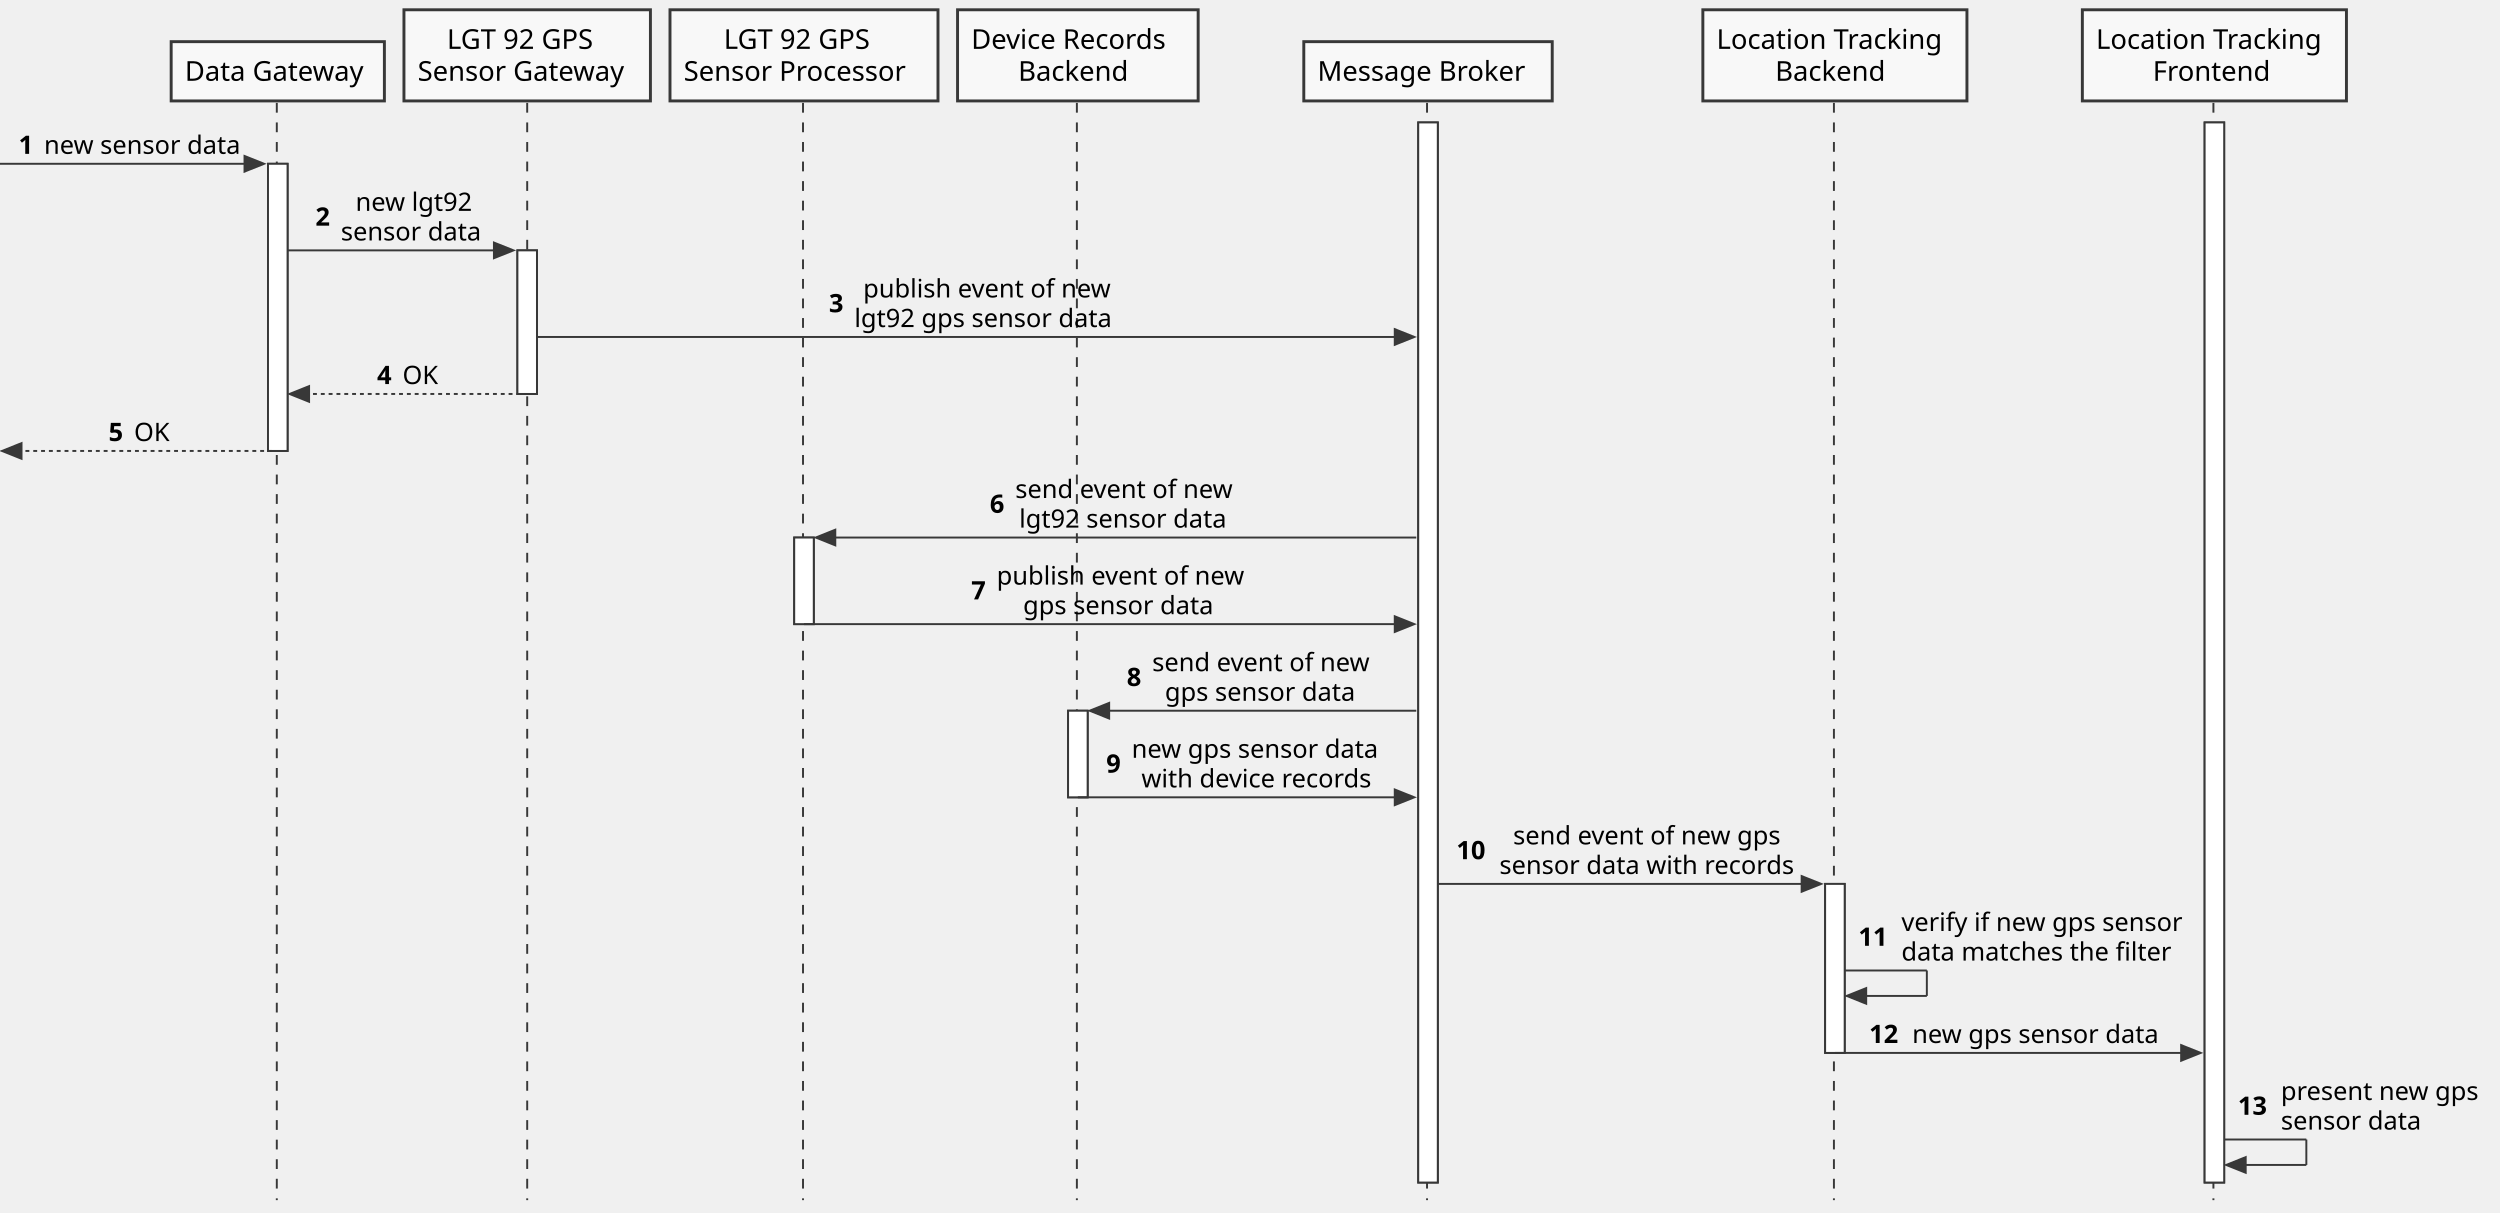
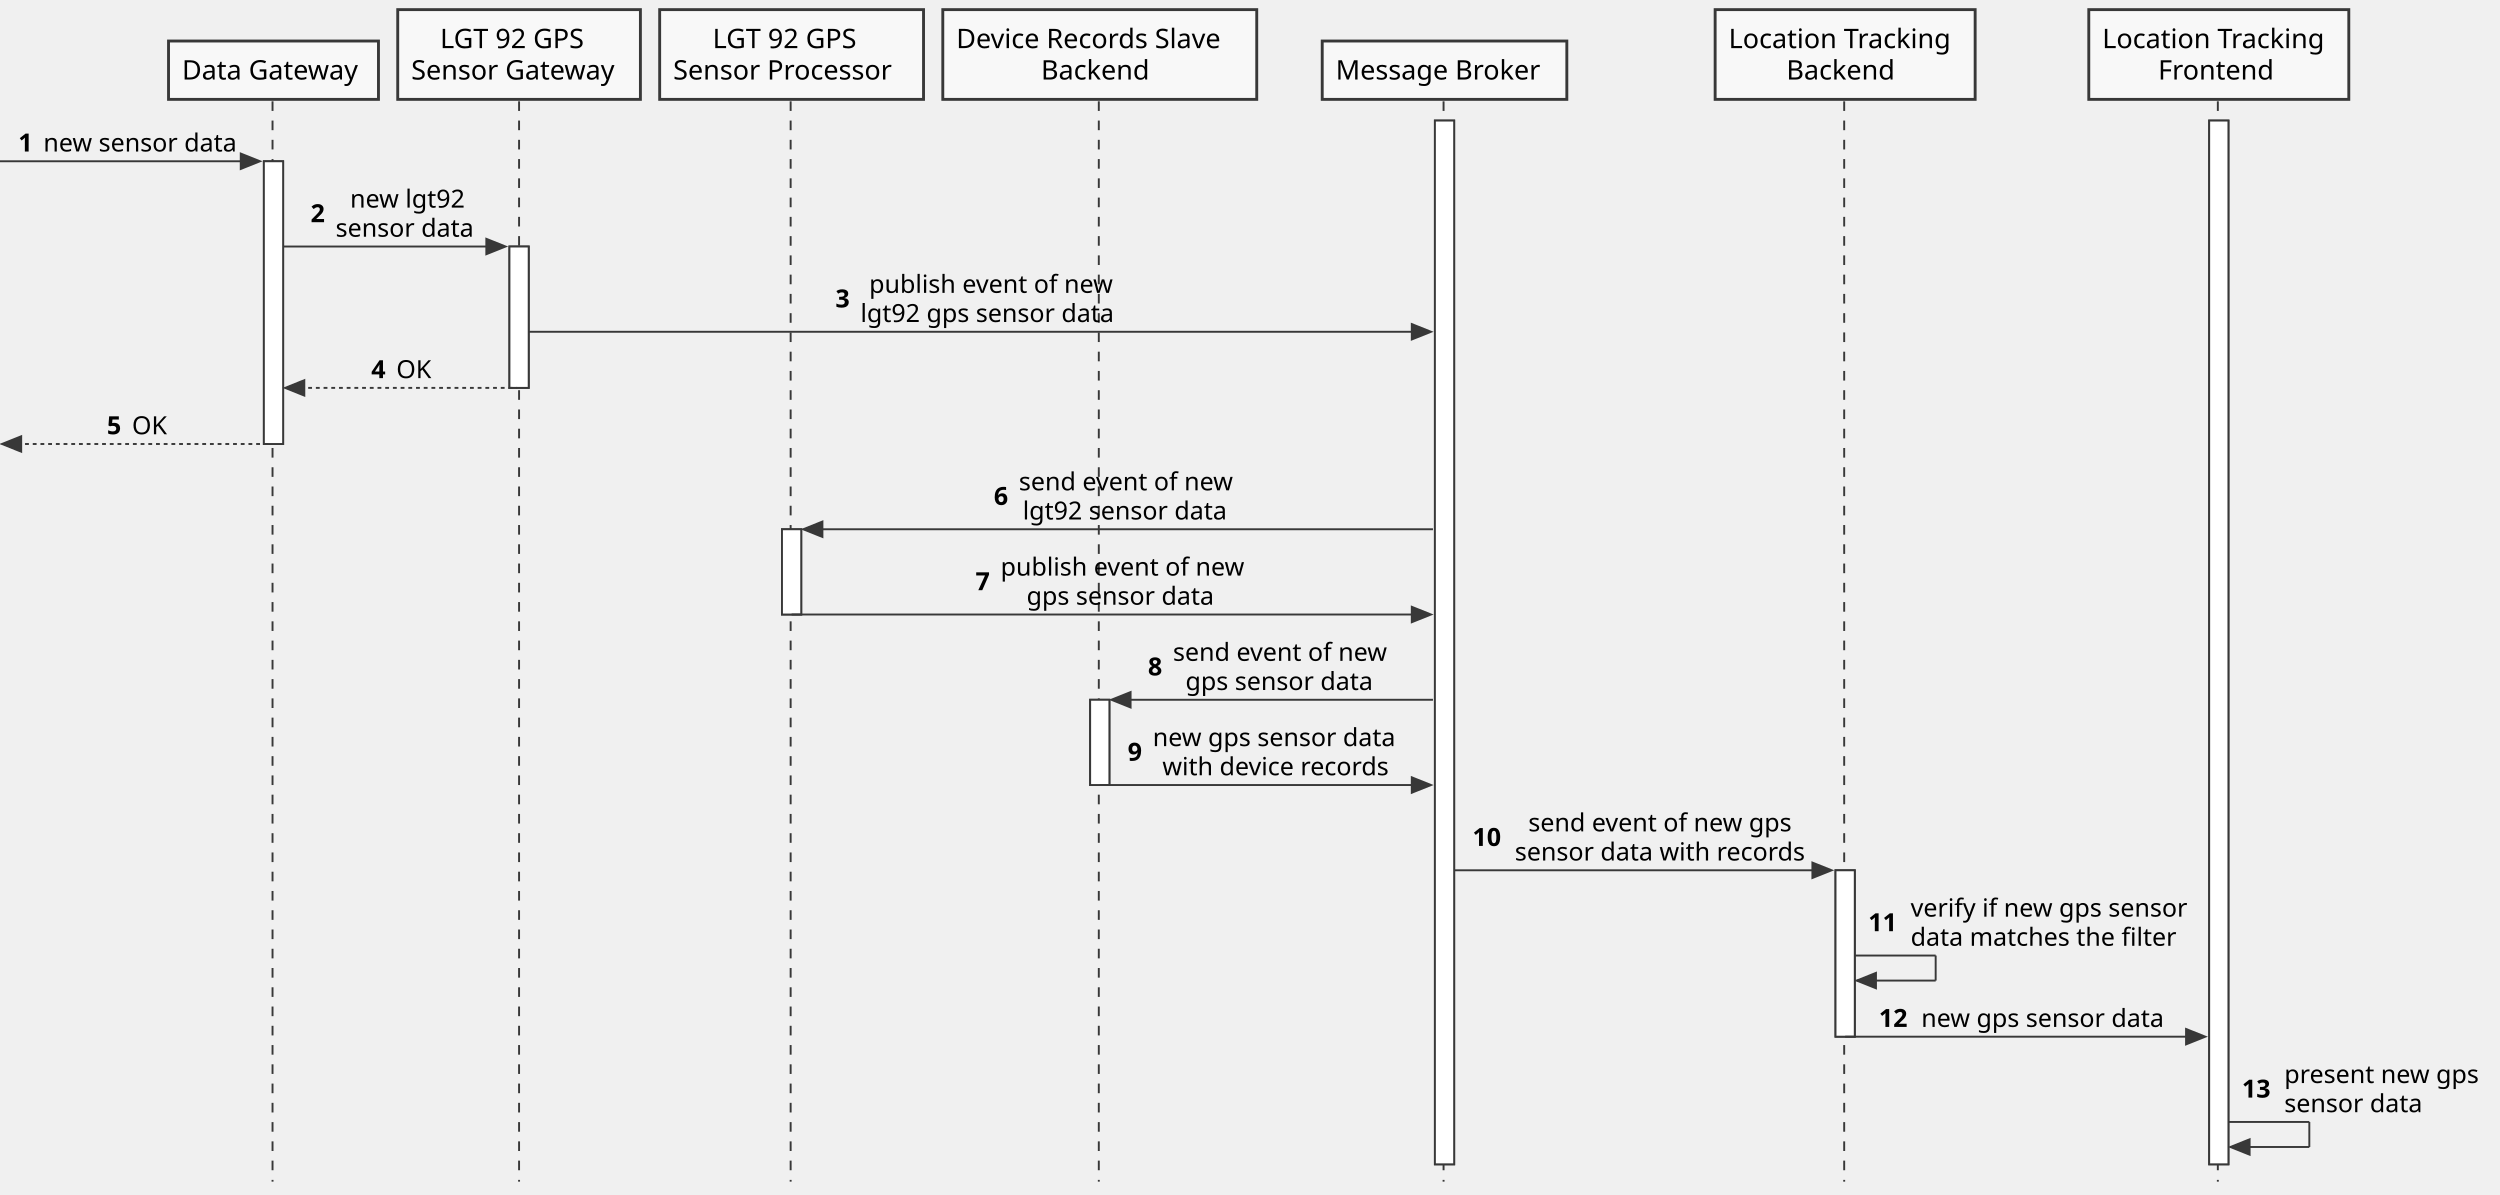
- <svg xmlns="http://www.w3.org/2000/svg" contentScriptType="application/ecmascript" contentStyleType="text/css" height="620px" preserveAspectRatio="none" style="width:1278px;height:620px;background:#FFFFFF;" version="1.1" viewBox="0 0 1278 620" width="1278px" zoomAndPan="magnify">
+ <svg xmlns="http://www.w3.org/2000/svg" contentScriptType="application/ecmascript" contentStyleType="text/css" height="620px" preserveAspectRatio="none" style="width:1298px;height:620px;background:#FFFFFF;" version="1.1" viewBox="0 0 1298 620" width="1298px" zoomAndPan="magnify">
  <defs />
  <g>
    <rect fill="#FFFFFF" height="146.797" style="stroke:#383838;stroke-width:1.0;" width="10" x="137" y="83.727" />
    <rect fill="#FFFFFF" height="73.398" style="stroke:#383838;stroke-width:1.0;" width="10" x="264.5" y="127.992" />
    <rect fill="#FFFFFF" height="44.266" style="stroke:#383838;stroke-width:1.0;" width="10" x="406" y="274.789" />
-     <rect fill="#FFFFFF" height="44.266" style="stroke:#383838;stroke-width:1.0;" width="10" x="546" y="363.32" />
-     <rect fill="#FFFFFF" height="541.922" style="stroke:#383838;stroke-width:1.0;" width="10" x="725" y="62.594" />
-     <rect fill="#FFFFFF" height="86.398" style="stroke:#383838;stroke-width:1.0;" width="10" x="933" y="451.852" />
-     <rect fill="#FFFFFF" height="541.922" style="stroke:#383838;stroke-width:1.0;" width="10" x="1127" y="62.594" />
+     <rect fill="#FFFFFF" height="44.266" style="stroke:#383838;stroke-width:1.0;" width="10" x="566" y="363.32" />
+     <rect fill="#FFFFFF" height="541.922" style="stroke:#383838;stroke-width:1.0;" width="10" x="745" y="62.594" />
+     <rect fill="#FFFFFF" height="86.398" style="stroke:#383838;stroke-width:1.0;" width="10" x="953" y="451.852" />
+     <rect fill="#FFFFFF" height="541.922" style="stroke:#383838;stroke-width:1.0;" width="10" x="1147" y="62.594" />
    <line style="stroke:#383838;stroke-width:1.0;stroke-dasharray:5.0,5.0;" x1="141.5" x2="141.5" y1="52.594" y2="613.516" />
    <line style="stroke:#383838;stroke-width:1.0;stroke-dasharray:5.0,5.0;" x1="269.5" x2="269.5" y1="52.594" y2="613.516" />
    <line style="stroke:#383838;stroke-width:1.0;stroke-dasharray:5.0,5.0;" x1="410.5" x2="410.5" y1="52.594" y2="613.516" />
-     <line style="stroke:#383838;stroke-width:1.0;stroke-dasharray:5.0,5.0;" x1="550.5" x2="550.5" y1="52.594" y2="613.516" />
-     <line style="stroke:#383838;stroke-width:1.0;stroke-dasharray:5.0,5.0;" x1="729.5" x2="729.5" y1="52.594" y2="613.516" />
-     <line style="stroke:#383838;stroke-width:1.0;stroke-dasharray:5.0,5.0;" x1="937.5" x2="937.5" y1="52.594" y2="613.516" />
-     <line style="stroke:#383838;stroke-width:1.0;stroke-dasharray:5.0,5.0;" x1="1131.5" x2="1131.5" y1="52.594" y2="613.516" />
+     <line style="stroke:#383838;stroke-width:1.0;stroke-dasharray:5.0,5.0;" x1="570.5" x2="570.5" y1="52.594" y2="613.516" />
+     <line style="stroke:#383838;stroke-width:1.0;stroke-dasharray:5.0,5.0;" x1="749.5" x2="749.5" y1="52.594" y2="613.516" />
+     <line style="stroke:#383838;stroke-width:1.0;stroke-dasharray:5.0,5.0;" x1="957.5" x2="957.5" y1="52.594" y2="613.516" />
+     <line style="stroke:#383838;stroke-width:1.0;stroke-dasharray:5.0,5.0;" x1="1151.5" x2="1151.5" y1="52.594" y2="613.516" />
    <rect fill="#F8F8F8" height="30.297" style="stroke:#383838;stroke-width:1.5;" width="109" x="87.5" y="21.297" />
    <text fill="#000000" font-family="sans-serif" font-size="14" lengthAdjust="spacing" textLength="95" x="94.5" y="41.292">Data Gateway</text>
    <rect fill="#F8F8F8" height="46.594" style="stroke:#383838;stroke-width:1.5;" width="126" x="206.5" y="5" />
    <text fill="#000000" font-family="sans-serif" font-size="14" lengthAdjust="spacing" textLength="82" x="228.5" y="24.995">LGT 92 GPS</text>
    <text fill="#000000" font-family="sans-serif" font-size="14" lengthAdjust="spacing" textLength="112" x="213.5" y="41.292">Sensor Gateway</text>
    <rect fill="#F8F8F8" height="46.594" style="stroke:#383838;stroke-width:1.5;" width="137" x="342.5" y="5" />
    <text fill="#000000" font-family="sans-serif" font-size="14" lengthAdjust="spacing" textLength="82" x="370" y="24.995">LGT 92 GPS</text>
    <text fill="#000000" font-family="sans-serif" font-size="14" lengthAdjust="spacing" textLength="123" x="349.5" y="41.292">Sensor Processor</text>
-     <rect fill="#F8F8F8" height="46.594" style="stroke:#383838;stroke-width:1.5;" width="123" x="489.5" y="5" />
-     <text fill="#000000" font-family="sans-serif" font-size="14" lengthAdjust="spacing" textLength="109" x="496.5" y="24.995">Device Records</text>
-     <text fill="#000000" font-family="sans-serif" font-size="14" lengthAdjust="spacing" textLength="61" x="520.5" y="41.292">Backend</text>
-     <rect fill="#F8F8F8" height="30.297" style="stroke:#383838;stroke-width:1.5;" width="127" x="666.5" y="21.297" />
-     <text fill="#000000" font-family="sans-serif" font-size="14" lengthAdjust="spacing" textLength="113" x="673.5" y="41.292">Message Broker</text>
-     <rect fill="#F8F8F8" height="46.594" style="stroke:#383838;stroke-width:1.5;" width="135" x="870.5" y="5" />
-     <text fill="#000000" font-family="sans-serif" font-size="14" lengthAdjust="spacing" textLength="121" x="877.5" y="24.995">Location Tracking</text>
-     <text fill="#000000" font-family="sans-serif" font-size="14" lengthAdjust="spacing" textLength="61" x="907.5" y="41.292">Backend</text>
-     <rect fill="#F8F8F8" height="46.594" style="stroke:#383838;stroke-width:1.5;" width="135" x="1064.5" y="5" />
-     <text fill="#000000" font-family="sans-serif" font-size="14" lengthAdjust="spacing" textLength="121" x="1071.5" y="24.995">Location Tracking</text>
-     <text fill="#000000" font-family="sans-serif" font-size="14" lengthAdjust="spacing" textLength="63" x="1100.5" y="41.292">Frontend</text>
+     <rect fill="#F8F8F8" height="46.594" style="stroke:#383838;stroke-width:1.5;" width="163" x="489.5" y="5" />
+     <text fill="#000000" font-family="sans-serif" font-size="14" lengthAdjust="spacing" textLength="149" x="496.5" y="24.995">Device Records Slave</text>
+     <text fill="#000000" font-family="sans-serif" font-size="14" lengthAdjust="spacing" textLength="61" x="540.5" y="41.292">Backend</text>
+     <rect fill="#F8F8F8" height="30.297" style="stroke:#383838;stroke-width:1.5;" width="127" x="686.5" y="21.297" />
+     <text fill="#000000" font-family="sans-serif" font-size="14" lengthAdjust="spacing" textLength="113" x="693.5" y="41.292">Message Broker</text>
+     <rect fill="#F8F8F8" height="46.594" style="stroke:#383838;stroke-width:1.5;" width="135" x="890.5" y="5" />
+     <text fill="#000000" font-family="sans-serif" font-size="14" lengthAdjust="spacing" textLength="121" x="897.5" y="24.995">Location Tracking</text>
+     <text fill="#000000" font-family="sans-serif" font-size="14" lengthAdjust="spacing" textLength="61" x="927.5" y="41.292">Backend</text>
+     <rect fill="#F8F8F8" height="46.594" style="stroke:#383838;stroke-width:1.5;" width="135" x="1084.5" y="5" />
+     <text fill="#000000" font-family="sans-serif" font-size="14" lengthAdjust="spacing" textLength="121" x="1091.5" y="24.995">Location Tracking</text>
+     <text fill="#000000" font-family="sans-serif" font-size="14" lengthAdjust="spacing" textLength="63" x="1120.5" y="41.292">Frontend</text>
    <rect fill="#FFFFFF" height="146.797" style="stroke:#383838;stroke-width:1.0;" width="10" x="137" y="83.727" />
    <rect fill="#FFFFFF" height="73.398" style="stroke:#383838;stroke-width:1.0;" width="10" x="264.5" y="127.992" />
    <rect fill="#FFFFFF" height="44.266" style="stroke:#383838;stroke-width:1.0;" width="10" x="406" y="274.789" />
-     <rect fill="#FFFFFF" height="44.266" style="stroke:#383838;stroke-width:1.0;" width="10" x="546" y="363.32" />
-     <rect fill="#FFFFFF" height="541.922" style="stroke:#383838;stroke-width:1.0;" width="10" x="725" y="62.594" />
-     <rect fill="#FFFFFF" height="86.398" style="stroke:#383838;stroke-width:1.0;" width="10" x="933" y="451.852" />
-     <rect fill="#FFFFFF" height="541.922" style="stroke:#383838;stroke-width:1.0;" width="10" x="1127" y="62.594" />
+     <rect fill="#FFFFFF" height="44.266" style="stroke:#383838;stroke-width:1.0;" width="10" x="566" y="363.32" />
+     <rect fill="#FFFFFF" height="541.922" style="stroke:#383838;stroke-width:1.0;" width="10" x="745" y="62.594" />
+     <rect fill="#FFFFFF" height="86.398" style="stroke:#383838;stroke-width:1.0;" width="10" x="953" y="451.852" />
+     <rect fill="#FFFFFF" height="541.922" style="stroke:#383838;stroke-width:1.0;" width="10" x="1147" y="62.594" />
    <polygon fill="#383838" points="125,79.727,135,83.727,125,87.727" style="stroke:#383838;stroke-width:1.0;" />
    <line style="stroke:#383838;stroke-width:1.0;" x1="0" x2="131" y1="83.727" y2="83.727" />
    <text fill="#000000" font-family="sans-serif" font-size="13" font-weight="bold" lengthAdjust="spacing" textLength="9" x="9.5" y="78.661">1</text>
    <text fill="#000000" font-family="sans-serif" font-size="13" lengthAdjust="spacing" textLength="105" x="22.5" y="78.661">new sensor data</text>
    <polygon fill="#383838" points="252.5,123.992,262.5,127.992,252.5,131.992" style="stroke:#383838;stroke-width:1.0;" />
    <line style="stroke:#383838;stroke-width:1.0;" x1="147" x2="258.5" y1="127.992" y2="127.992" />
    <text fill="#000000" font-family="sans-serif" font-size="13" font-weight="bold" lengthAdjust="spacing" textLength="9" x="161.25" y="115.36">2</text>
    <text fill="#000000" font-family="sans-serif" font-size="13" lengthAdjust="spacing" textLength="61" x="181.75" y="107.793">new lgt92</text>
    <text fill="#000000" font-family="sans-serif" font-size="13" lengthAdjust="spacing" textLength="76" x="174.25" y="122.926">sensor data</text>
-     <polygon fill="#383838" points="713,168.258,723,172.258,713,176.258" style="stroke:#383838;stroke-width:1.0;" />
-     <line style="stroke:#383838;stroke-width:1.0;" x1="274.5" x2="719" y1="172.258" y2="172.258" />
-     <text fill="#000000" font-family="sans-serif" font-size="13" font-weight="bold" lengthAdjust="spacing" textLength="9" x="423.75" y="159.625">3</text>
-     <text fill="#000000" font-family="sans-serif" font-size="13" lengthAdjust="spacing" textLength="130" x="441.25" y="152.059">publish event of new</text>
-     <text fill="#000000" font-family="sans-serif" font-size="13" lengthAdjust="spacing" textLength="139" x="436.75" y="167.192">lgt92 gps sensor data</text>
+     <polygon fill="#383838" points="733,168.258,743,172.258,733,176.258" style="stroke:#383838;stroke-width:1.0;" />
+     <line style="stroke:#383838;stroke-width:1.0;" x1="274.5" x2="739" y1="172.258" y2="172.258" />
+     <text fill="#000000" font-family="sans-serif" font-size="13" font-weight="bold" lengthAdjust="spacing" textLength="9" x="433.75" y="159.625">3</text>
+     <text fill="#000000" font-family="sans-serif" font-size="13" lengthAdjust="spacing" textLength="130" x="451.25" y="152.059">publish event of new</text>
+     <text fill="#000000" font-family="sans-serif" font-size="13" lengthAdjust="spacing" textLength="139" x="446.75" y="167.192">lgt92 gps sensor data</text>
    <polygon fill="#383838" points="158,197.391,148,201.391,158,205.391" style="stroke:#383838;stroke-width:1.0;" />
    <line style="stroke:#383838;stroke-width:1.0;stroke-dasharray:2.0,2.0;" x1="152" x2="268.5" y1="201.391" y2="201.391" />
    <text fill="#000000" font-family="sans-serif" font-size="13" font-weight="bold" lengthAdjust="spacing" textLength="9" x="192.75" y="196.325">4</text>
    <text fill="#000000" font-family="sans-serif" font-size="13" lengthAdjust="spacing" textLength="18" x="205.75" y="196.325">OK</text>
    <polygon fill="#383838" points="11,226.523,1,230.523,11,234.523" style="stroke:#383838;stroke-width:1.0;" />
    <line style="stroke:#383838;stroke-width:1.0;stroke-dasharray:2.0,2.0;" x1="5" x2="141" y1="230.523" y2="230.523" />
    <text fill="#000000" font-family="sans-serif" font-size="13" font-weight="bold" lengthAdjust="spacing" textLength="9" x="55.5" y="225.458">5</text>
    <text fill="#000000" font-family="sans-serif" font-size="13" lengthAdjust="spacing" textLength="18" x="68.5" y="225.458">OK</text>
    <polygon fill="#383838" points="427,270.789,417,274.789,427,278.789" style="stroke:#383838;stroke-width:1.0;" />
-     <line style="stroke:#383838;stroke-width:1.0;" x1="421" x2="724" y1="274.789" y2="274.789" />
-     <text fill="#000000" font-family="sans-serif" font-size="13" font-weight="bold" lengthAdjust="spacing" textLength="9" x="506" y="262.157">6</text>
-     <text fill="#000000" font-family="sans-serif" font-size="13" lengthAdjust="spacing" textLength="116" x="519" y="254.59">send event of new</text>
-     <text fill="#000000" font-family="sans-serif" font-size="13" lengthAdjust="spacing" textLength="112" x="521" y="269.723">lgt92 sensor data</text>
-     <polygon fill="#383838" points="713,315.055,723,319.055,713,323.055" style="stroke:#383838;stroke-width:1.0;" />
-     <line style="stroke:#383838;stroke-width:1.0;" x1="411" x2="719" y1="319.055" y2="319.055" />
-     <text fill="#000000" font-family="sans-serif" font-size="13" font-weight="bold" lengthAdjust="spacing" textLength="9" x="496.5" y="306.422">7</text>
-     <text fill="#000000" font-family="sans-serif" font-size="13" lengthAdjust="spacing" textLength="130" x="509.5" y="298.856">publish event of new</text>
-     <text fill="#000000" font-family="sans-serif" font-size="13" lengthAdjust="spacing" textLength="103" x="523" y="313.989">gps sensor data</text>
-     <polygon fill="#383838" points="567,359.32,557,363.32,567,367.32" style="stroke:#383838;stroke-width:1.0;" />
-     <line style="stroke:#383838;stroke-width:1.0;" x1="561" x2="724" y1="363.32" y2="363.32" />
-     <text fill="#000000" font-family="sans-serif" font-size="13" font-weight="bold" lengthAdjust="spacing" textLength="9" x="576" y="350.688">8</text>
-     <text fill="#000000" font-family="sans-serif" font-size="13" lengthAdjust="spacing" textLength="116" x="589" y="343.122">send event of new</text>
-     <text fill="#000000" font-family="sans-serif" font-size="13" lengthAdjust="spacing" textLength="103" x="595.5" y="358.254">gps sensor data</text>
-     <polygon fill="#383838" points="713,403.586,723,407.586,713,411.586" style="stroke:#383838;stroke-width:1.0;" />
-     <line style="stroke:#383838;stroke-width:1.0;" x1="551" x2="719" y1="407.586" y2="407.586" />
-     <text fill="#000000" font-family="sans-serif" font-size="13" font-weight="bold" lengthAdjust="spacing" textLength="9" x="565.5" y="394.954">9</text>
-     <text fill="#000000" font-family="sans-serif" font-size="13" lengthAdjust="spacing" textLength="132" x="578.5" y="387.387">new gps sensor data</text>
-     <text fill="#000000" font-family="sans-serif" font-size="13" lengthAdjust="spacing" textLength="122" x="583.5" y="402.52">with device records</text>
-     <polygon fill="#383838" points="921,447.852,931,451.852,921,455.852" style="stroke:#383838;stroke-width:1.0;" />
-     <line style="stroke:#383838;stroke-width:1.0;" x1="735" x2="927" y1="451.852" y2="451.852" />
-     <text fill="#000000" font-family="sans-serif" font-size="13" font-weight="bold" lengthAdjust="spacing" textLength="18" x="744.5" y="439.219">10</text>
-     <text fill="#000000" font-family="sans-serif" font-size="13" lengthAdjust="spacing" textLength="143" x="773.5" y="431.653">send event of new gps</text>
-     <text fill="#000000" font-family="sans-serif" font-size="13" lengthAdjust="spacing" textLength="157" x="766.5" y="446.786">sensor data with records</text>
-     <line style="stroke:#383838;stroke-width:1.0;" x1="943" x2="985" y1="496.117" y2="496.117" />
-     <line style="stroke:#383838;stroke-width:1.0;" x1="985" x2="985" y1="496.117" y2="509.117" />
-     <line style="stroke:#383838;stroke-width:1.0;" x1="944" x2="985" y1="509.117" y2="509.117" />
-     <polygon fill="#383838" points="954,505.117,944,509.117,954,513.117" style="stroke:#383838;stroke-width:1.0;" />
-     <text fill="#000000" font-family="sans-serif" font-size="13" font-weight="bold" lengthAdjust="spacing" textLength="18" x="950" y="483.485">11</text>
-     <text fill="#000000" font-family="sans-serif" font-size="13" lengthAdjust="spacing" textLength="148" x="972" y="475.918">verify if new gps sensor</text>
-     <text fill="#000000" font-family="sans-serif" font-size="13" lengthAdjust="spacing" textLength="146" x="972" y="491.051">data matches the filter</text>
-     <polygon fill="#383838" points="1115,534.25,1125,538.25,1115,542.25" style="stroke:#383838;stroke-width:1.0;" />
-     <line style="stroke:#383838;stroke-width:1.0;" x1="938" x2="1121" y1="538.25" y2="538.25" />
-     <text fill="#000000" font-family="sans-serif" font-size="13" font-weight="bold" lengthAdjust="spacing" textLength="18" x="955.5" y="533.184">12</text>
-     <text fill="#000000" font-family="sans-serif" font-size="13" lengthAdjust="spacing" textLength="132" x="977.5" y="533.184">new gps sensor data</text>
-     <line style="stroke:#383838;stroke-width:1.0;" x1="1137" x2="1179" y1="582.516" y2="582.516" />
-     <line style="stroke:#383838;stroke-width:1.0;" x1="1179" x2="1179" y1="582.516" y2="595.516" />
-     <line style="stroke:#383838;stroke-width:1.0;" x1="1138" x2="1179" y1="595.516" y2="595.516" />
-     <polygon fill="#383838" points="1148,591.516,1138,595.516,1148,599.516" style="stroke:#383838;stroke-width:1.0;" />
-     <text fill="#000000" font-family="sans-serif" font-size="13" font-weight="bold" lengthAdjust="spacing" textLength="18" x="1144" y="569.883">13</text>
-     <text fill="#000000" font-family="sans-serif" font-size="13" lengthAdjust="spacing" textLength="105" x="1166" y="562.317">present new gps</text>
-     <text fill="#000000" font-family="sans-serif" font-size="13" lengthAdjust="spacing" textLength="76" x="1166" y="577.45">sensor data</text>
+     <line style="stroke:#383838;stroke-width:1.0;" x1="421" x2="744" y1="274.789" y2="274.789" />
+     <text fill="#000000" font-family="sans-serif" font-size="13" font-weight="bold" lengthAdjust="spacing" textLength="9" x="516" y="262.157">6</text>
+     <text fill="#000000" font-family="sans-serif" font-size="13" lengthAdjust="spacing" textLength="116" x="529" y="254.59">send event of new</text>
+     <text fill="#000000" font-family="sans-serif" font-size="13" lengthAdjust="spacing" textLength="112" x="531" y="269.723">lgt92 sensor data</text>
+     <polygon fill="#383838" points="733,315.055,743,319.055,733,323.055" style="stroke:#383838;stroke-width:1.0;" />
+     <line style="stroke:#383838;stroke-width:1.0;" x1="411" x2="739" y1="319.055" y2="319.055" />
+     <text fill="#000000" font-family="sans-serif" font-size="13" font-weight="bold" lengthAdjust="spacing" textLength="9" x="506.5" y="306.422">7</text>
+     <text fill="#000000" font-family="sans-serif" font-size="13" lengthAdjust="spacing" textLength="130" x="519.5" y="298.856">publish event of new</text>
+     <text fill="#000000" font-family="sans-serif" font-size="13" lengthAdjust="spacing" textLength="103" x="533" y="313.989">gps sensor data</text>
+     <polygon fill="#383838" points="587,359.32,577,363.32,587,367.32" style="stroke:#383838;stroke-width:1.0;" />
+     <line style="stroke:#383838;stroke-width:1.0;" x1="581" x2="744" y1="363.32" y2="363.32" />
+     <text fill="#000000" font-family="sans-serif" font-size="13" font-weight="bold" lengthAdjust="spacing" textLength="9" x="596" y="350.688">8</text>
+     <text fill="#000000" font-family="sans-serif" font-size="13" lengthAdjust="spacing" textLength="116" x="609" y="343.122">send event of new</text>
+     <text fill="#000000" font-family="sans-serif" font-size="13" lengthAdjust="spacing" textLength="103" x="615.5" y="358.254">gps sensor data</text>
+     <polygon fill="#383838" points="733,403.586,743,407.586,733,411.586" style="stroke:#383838;stroke-width:1.0;" />
+     <line style="stroke:#383838;stroke-width:1.0;" x1="571" x2="739" y1="407.586" y2="407.586" />
+     <text fill="#000000" font-family="sans-serif" font-size="13" font-weight="bold" lengthAdjust="spacing" textLength="9" x="585.5" y="394.954">9</text>
+     <text fill="#000000" font-family="sans-serif" font-size="13" lengthAdjust="spacing" textLength="132" x="598.5" y="387.387">new gps sensor data</text>
+     <text fill="#000000" font-family="sans-serif" font-size="13" lengthAdjust="spacing" textLength="122" x="603.5" y="402.52">with device records</text>
+     <polygon fill="#383838" points="941,447.852,951,451.852,941,455.852" style="stroke:#383838;stroke-width:1.0;" />
+     <line style="stroke:#383838;stroke-width:1.0;" x1="755" x2="947" y1="451.852" y2="451.852" />
+     <text fill="#000000" font-family="sans-serif" font-size="13" font-weight="bold" lengthAdjust="spacing" textLength="18" x="764.5" y="439.219">10</text>
+     <text fill="#000000" font-family="sans-serif" font-size="13" lengthAdjust="spacing" textLength="143" x="793.5" y="431.653">send event of new gps</text>
+     <text fill="#000000" font-family="sans-serif" font-size="13" lengthAdjust="spacing" textLength="157" x="786.5" y="446.786">sensor data with records</text>
+     <line style="stroke:#383838;stroke-width:1.0;" x1="963" x2="1005" y1="496.117" y2="496.117" />
+     <line style="stroke:#383838;stroke-width:1.0;" x1="1005" x2="1005" y1="496.117" y2="509.117" />
+     <line style="stroke:#383838;stroke-width:1.0;" x1="964" x2="1005" y1="509.117" y2="509.117" />
+     <polygon fill="#383838" points="974,505.117,964,509.117,974,513.117" style="stroke:#383838;stroke-width:1.0;" />
+     <text fill="#000000" font-family="sans-serif" font-size="13" font-weight="bold" lengthAdjust="spacing" textLength="18" x="970" y="483.485">11</text>
+     <text fill="#000000" font-family="sans-serif" font-size="13" lengthAdjust="spacing" textLength="148" x="992" y="475.918">verify if new gps sensor</text>
+     <text fill="#000000" font-family="sans-serif" font-size="13" lengthAdjust="spacing" textLength="146" x="992" y="491.051">data matches the filter</text>
+     <polygon fill="#383838" points="1135,534.25,1145,538.25,1135,542.25" style="stroke:#383838;stroke-width:1.0;" />
+     <line style="stroke:#383838;stroke-width:1.0;" x1="958" x2="1141" y1="538.25" y2="538.25" />
+     <text fill="#000000" font-family="sans-serif" font-size="13" font-weight="bold" lengthAdjust="spacing" textLength="18" x="975.5" y="533.184">12</text>
+     <text fill="#000000" font-family="sans-serif" font-size="13" lengthAdjust="spacing" textLength="132" x="997.5" y="533.184">new gps sensor data</text>
+     <line style="stroke:#383838;stroke-width:1.0;" x1="1157" x2="1199" y1="582.516" y2="582.516" />
+     <line style="stroke:#383838;stroke-width:1.0;" x1="1199" x2="1199" y1="582.516" y2="595.516" />
+     <line style="stroke:#383838;stroke-width:1.0;" x1="1158" x2="1199" y1="595.516" y2="595.516" />
+     <polygon fill="#383838" points="1168,591.516,1158,595.516,1168,599.516" style="stroke:#383838;stroke-width:1.0;" />
+     <text fill="#000000" font-family="sans-serif" font-size="13" font-weight="bold" lengthAdjust="spacing" textLength="18" x="1164" y="569.883">13</text>
+     <text fill="#000000" font-family="sans-serif" font-size="13" lengthAdjust="spacing" textLength="105" x="1186" y="562.317">present new gps</text>
+     <text fill="#000000" font-family="sans-serif" font-size="13" lengthAdjust="spacing" textLength="76" x="1186" y="577.45">sensor data</text>
  </g>
</svg>
